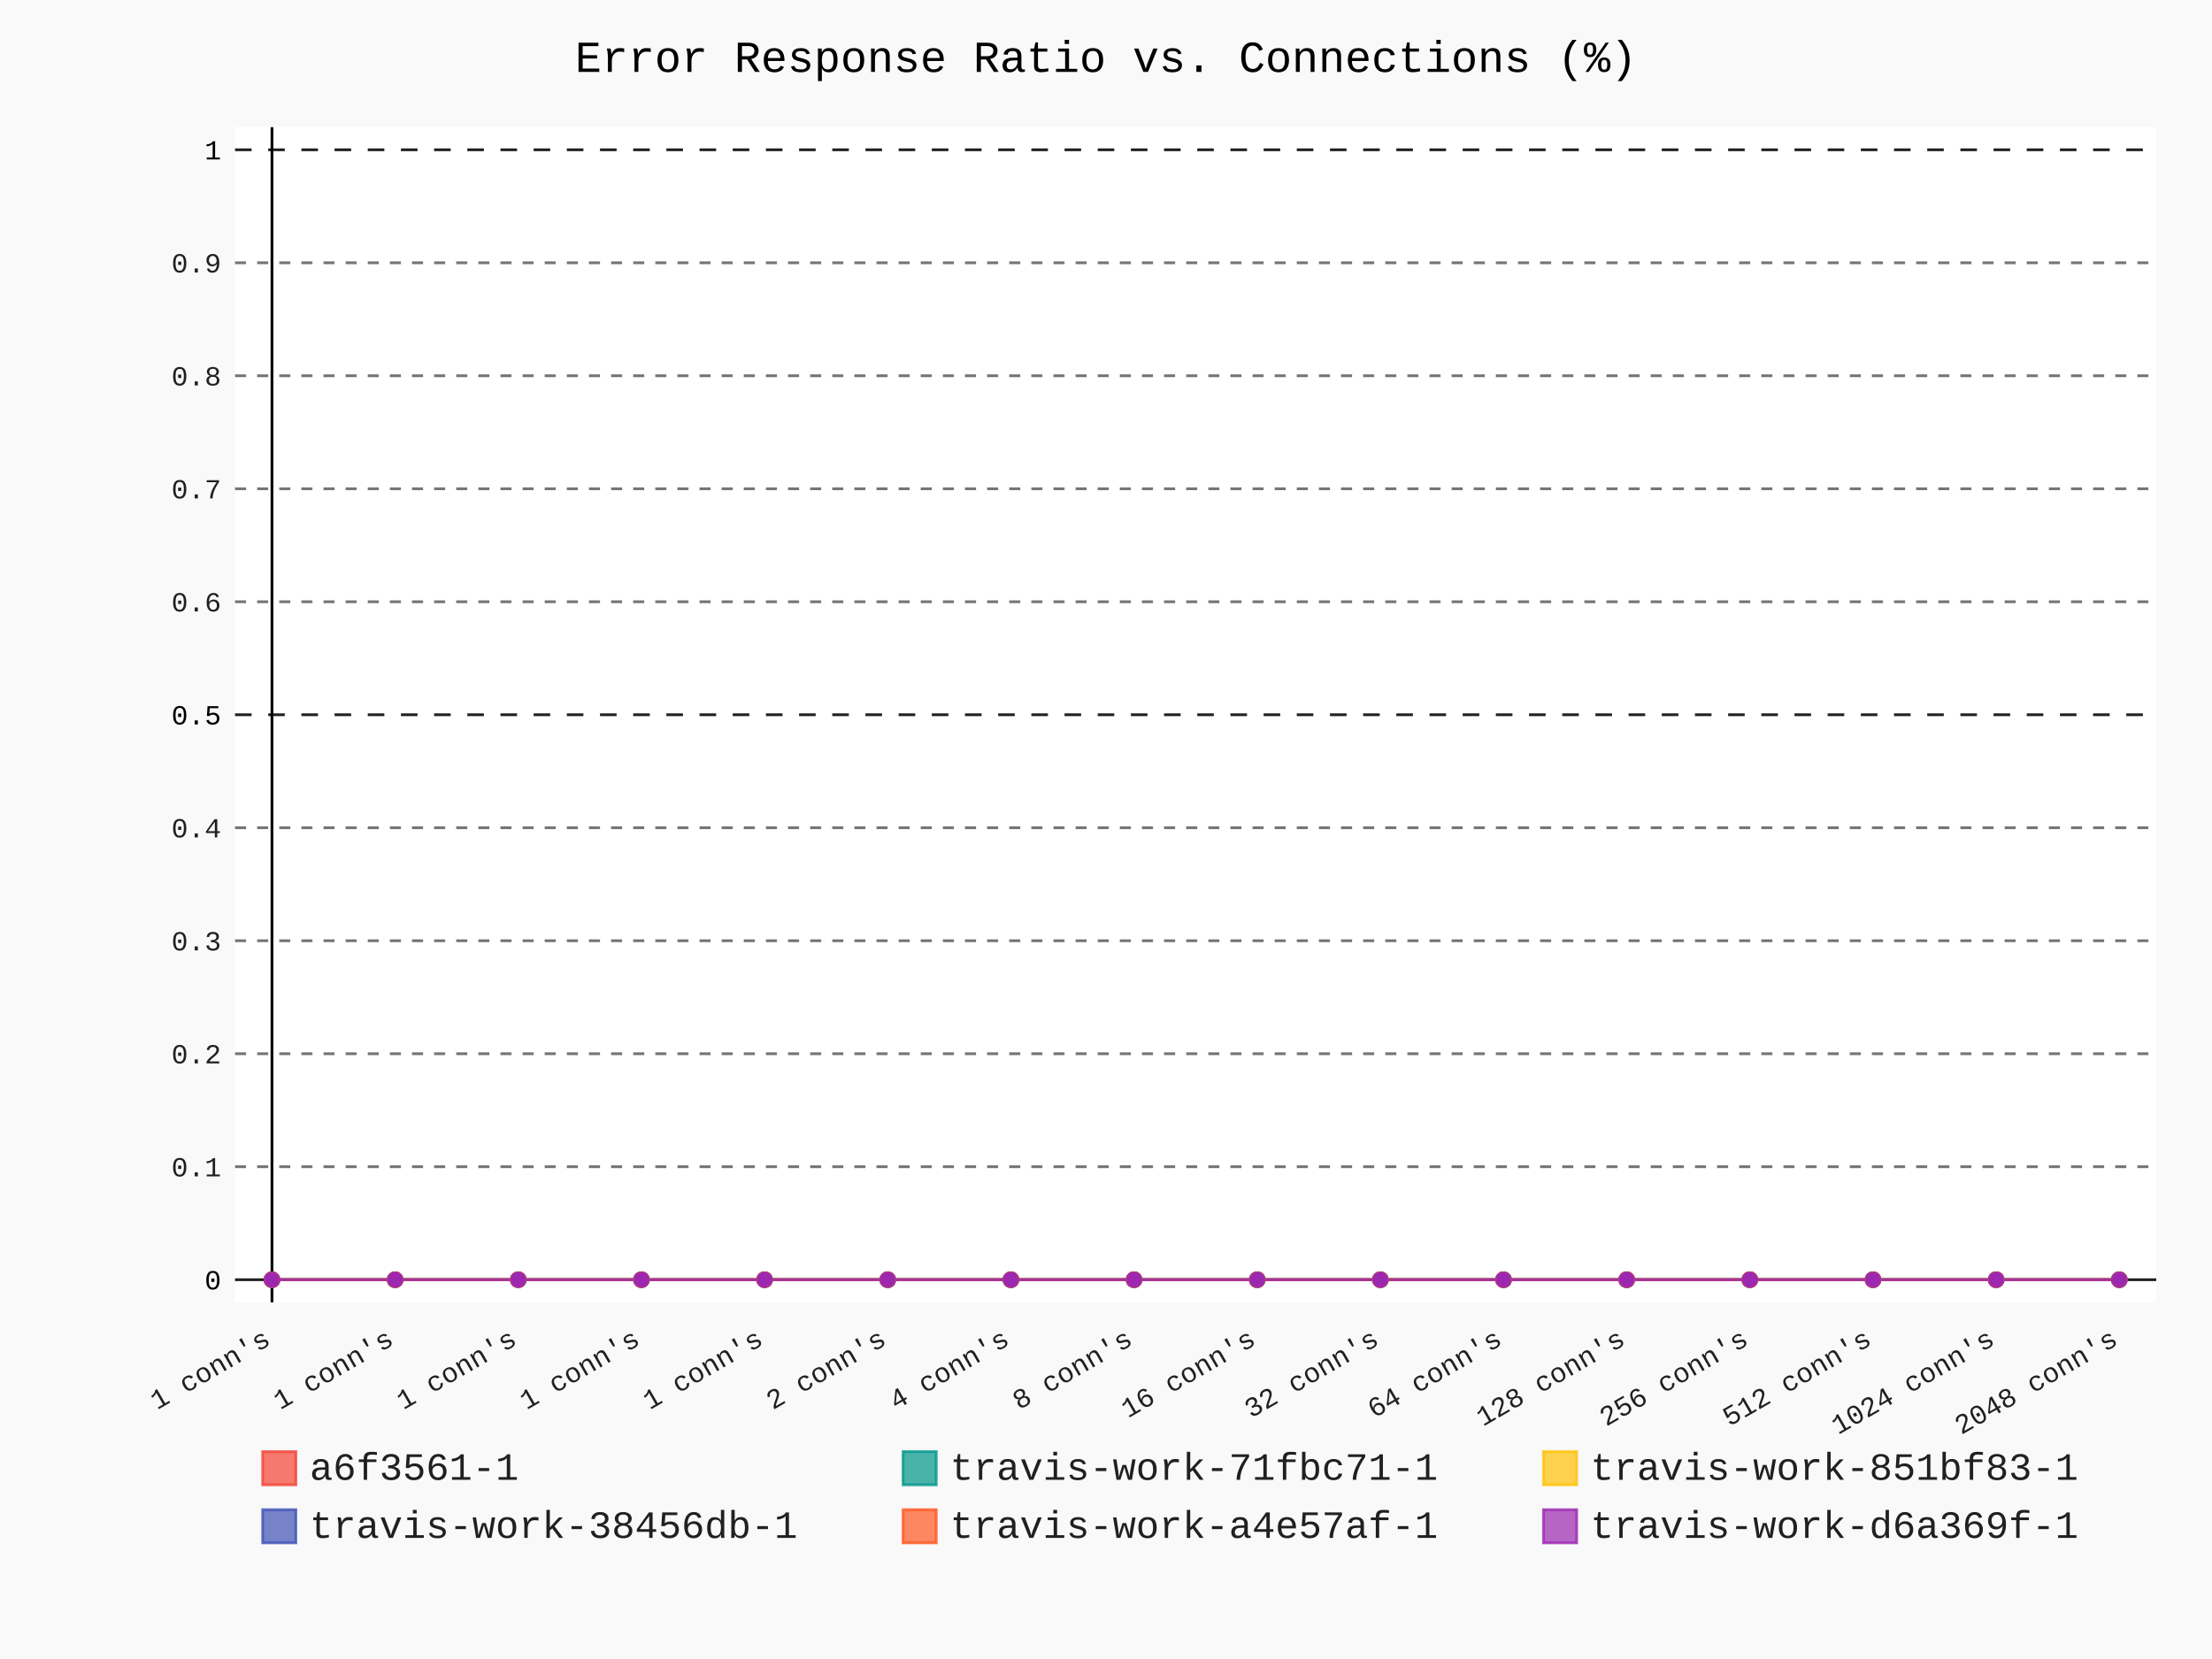
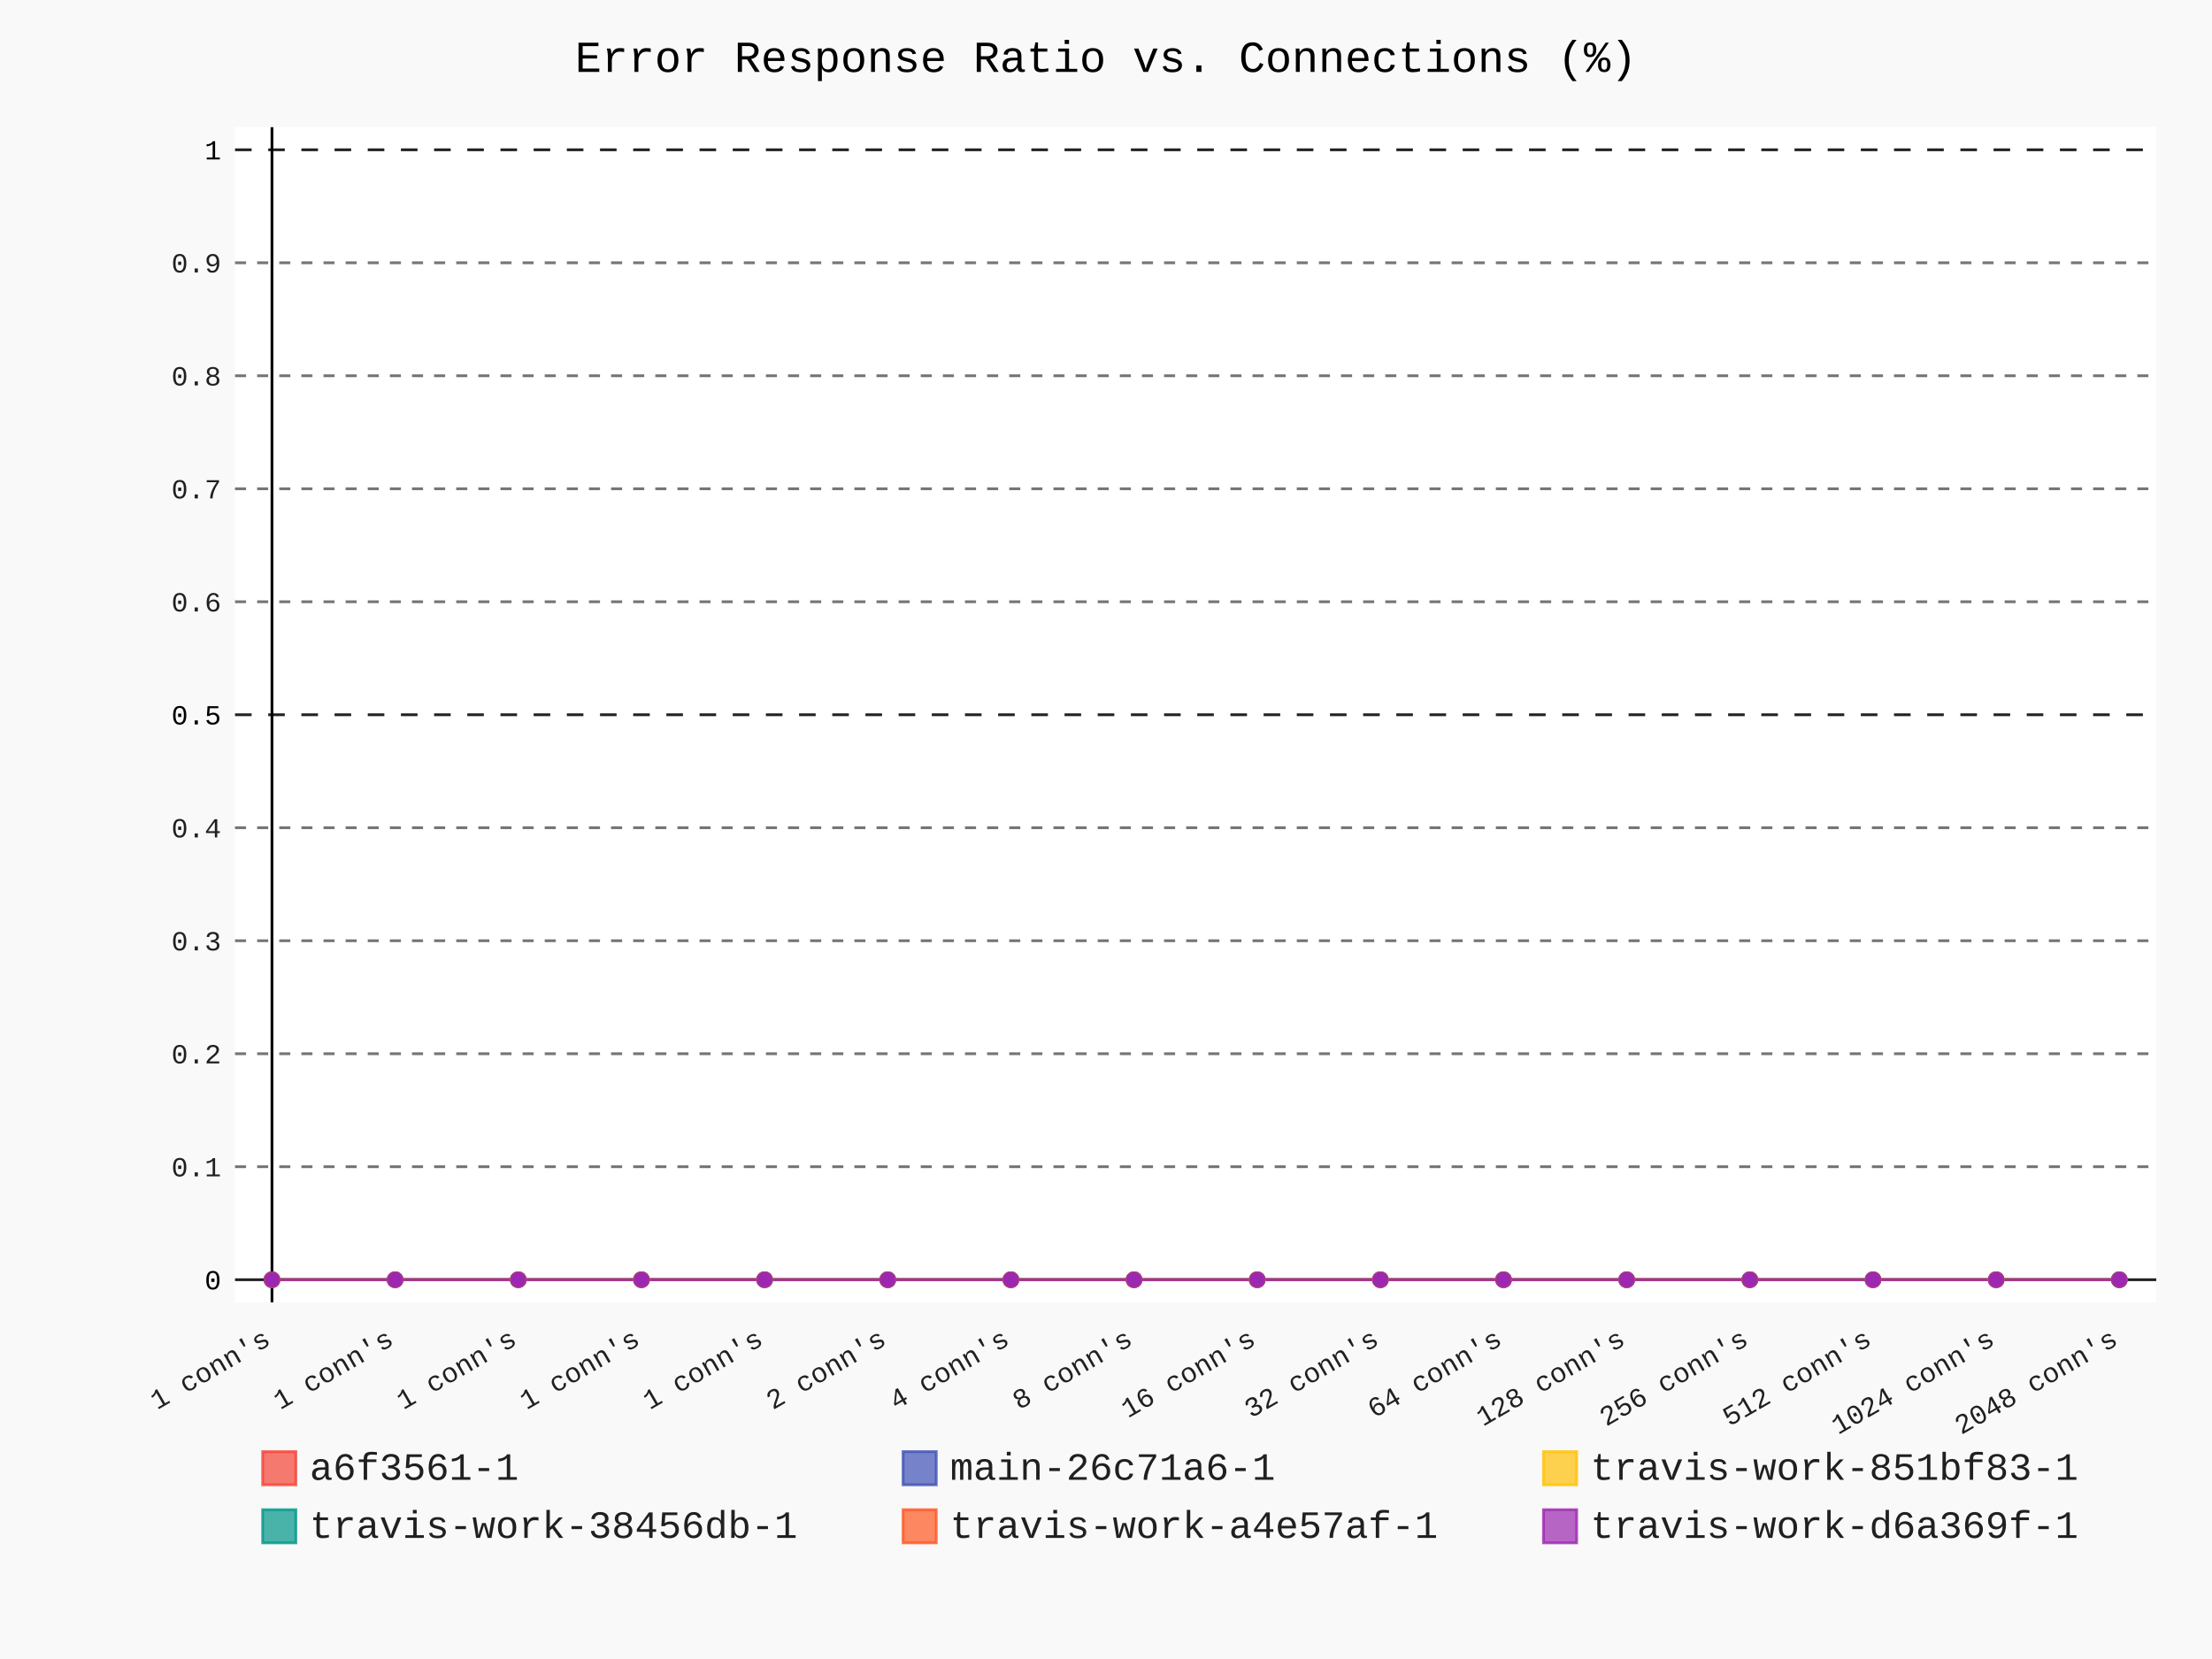
- <svg xmlns="http://www.w3.org/2000/svg" id="chart-2fe0116f-e5c0-44d9-a271-853a34446224" class="pygal-chart" viewBox="0 0 800 600">
+ <svg xmlns="http://www.w3.org/2000/svg" id="chart-c482f3ab-ac36-42e4-8e07-57f6e3ebf38c" class="pygal-chart" viewBox="0 0 800 600">
  <defs>
-     <style type="text/css">#chart-2fe0116f-e5c0-44d9-a271-853a34446224{-webkit-user-select:none;-webkit-font-smoothing:antialiased;font-family:Consolas,"Liberation Mono",Menlo,Courier,monospace}#chart-2fe0116f-e5c0-44d9-a271-853a34446224 .title{font-family:Consolas,"Liberation Mono",Menlo,Courier,monospace;font-size:16px}#chart-2fe0116f-e5c0-44d9-a271-853a34446224 .legends .legend text{font-family:Consolas,"Liberation Mono",Menlo,Courier,monospace;font-size:14px}#chart-2fe0116f-e5c0-44d9-a271-853a34446224 .axis text{font-family:Consolas,"Liberation Mono",Menlo,Courier,monospace;font-size:10px}#chart-2fe0116f-e5c0-44d9-a271-853a34446224 .axis text.major{font-family:Consolas,"Liberation Mono",Menlo,Courier,monospace;font-size:10px}#chart-2fe0116f-e5c0-44d9-a271-853a34446224 .text-overlay text.value{font-family:Consolas,"Liberation Mono",Menlo,Courier,monospace;font-size:16px}#chart-2fe0116f-e5c0-44d9-a271-853a34446224 .text-overlay text.label{font-family:Consolas,"Liberation Mono",Menlo,Courier,monospace;font-size:10px}#chart-2fe0116f-e5c0-44d9-a271-853a34446224 .tooltip{font-family:Consolas,"Liberation Mono",Menlo,Courier,monospace;font-size:14px}#chart-2fe0116f-e5c0-44d9-a271-853a34446224 text.no_data{font-family:Consolas,"Liberation Mono",Menlo,Courier,monospace;font-size:64px}
- #chart-2fe0116f-e5c0-44d9-a271-853a34446224{background-color:rgba(249,249,249,1)}#chart-2fe0116f-e5c0-44d9-a271-853a34446224 path,#chart-2fe0116f-e5c0-44d9-a271-853a34446224 line,#chart-2fe0116f-e5c0-44d9-a271-853a34446224 rect,#chart-2fe0116f-e5c0-44d9-a271-853a34446224 circle{-webkit-transition:150ms;-moz-transition:150ms;transition:150ms}#chart-2fe0116f-e5c0-44d9-a271-853a34446224 .graph &gt; .background{fill:rgba(249,249,249,1)}#chart-2fe0116f-e5c0-44d9-a271-853a34446224 .plot &gt; .background{fill:rgba(255,255,255,1)}#chart-2fe0116f-e5c0-44d9-a271-853a34446224 .graph{fill:rgba(0,0,0,.87)}#chart-2fe0116f-e5c0-44d9-a271-853a34446224 text.no_data{fill:rgba(0,0,0,1)}#chart-2fe0116f-e5c0-44d9-a271-853a34446224 .title{fill:rgba(0,0,0,1)}#chart-2fe0116f-e5c0-44d9-a271-853a34446224 .legends .legend text{fill:rgba(0,0,0,.87)}#chart-2fe0116f-e5c0-44d9-a271-853a34446224 .legends .legend:hover text{fill:rgba(0,0,0,1)}#chart-2fe0116f-e5c0-44d9-a271-853a34446224 .axis .line{stroke:rgba(0,0,0,1)}#chart-2fe0116f-e5c0-44d9-a271-853a34446224 .axis .guide.line{stroke:rgba(0,0,0,.54)}#chart-2fe0116f-e5c0-44d9-a271-853a34446224 .axis .major.line{stroke:rgba(0,0,0,.87)}#chart-2fe0116f-e5c0-44d9-a271-853a34446224 .axis text.major{fill:rgba(0,0,0,1)}#chart-2fe0116f-e5c0-44d9-a271-853a34446224 .axis.y .guides:hover .guide.line,#chart-2fe0116f-e5c0-44d9-a271-853a34446224 .line-graph .axis.x .guides:hover .guide.line,#chart-2fe0116f-e5c0-44d9-a271-853a34446224 .stackedline-graph .axis.x .guides:hover .guide.line,#chart-2fe0116f-e5c0-44d9-a271-853a34446224 .xy-graph .axis.x .guides:hover .guide.line{stroke:rgba(0,0,0,1)}#chart-2fe0116f-e5c0-44d9-a271-853a34446224 .axis .guides:hover text{fill:rgba(0,0,0,1)}#chart-2fe0116f-e5c0-44d9-a271-853a34446224 .reactive{fill-opacity:.7;stroke-opacity:.8}#chart-2fe0116f-e5c0-44d9-a271-853a34446224 .ci{stroke:rgba(0,0,0,.87)}#chart-2fe0116f-e5c0-44d9-a271-853a34446224 .reactive.active,#chart-2fe0116f-e5c0-44d9-a271-853a34446224 .active .reactive{fill-opacity:.8;stroke-opacity:.9;stroke-width:4}#chart-2fe0116f-e5c0-44d9-a271-853a34446224 .ci .reactive.active{stroke-width:1.5}#chart-2fe0116f-e5c0-44d9-a271-853a34446224 .series text{fill:rgba(0,0,0,1)}#chart-2fe0116f-e5c0-44d9-a271-853a34446224 .tooltip rect{fill:rgba(255,255,255,1);stroke:rgba(0,0,0,1);-webkit-transition:opacity 150ms;-moz-transition:opacity 150ms;transition:opacity 150ms}#chart-2fe0116f-e5c0-44d9-a271-853a34446224 .tooltip .label{fill:rgba(0,0,0,.87)}#chart-2fe0116f-e5c0-44d9-a271-853a34446224 .tooltip .label{fill:rgba(0,0,0,.87)}#chart-2fe0116f-e5c0-44d9-a271-853a34446224 .tooltip .legend{font-size:.8em;fill:rgba(0,0,0,.54)}#chart-2fe0116f-e5c0-44d9-a271-853a34446224 .tooltip .x_label{font-size:.6em;fill:rgba(0,0,0,1)}#chart-2fe0116f-e5c0-44d9-a271-853a34446224 .tooltip .xlink{font-size:.5em;text-decoration:underline}#chart-2fe0116f-e5c0-44d9-a271-853a34446224 .tooltip .value{font-size:1.5em}#chart-2fe0116f-e5c0-44d9-a271-853a34446224 .bound{font-size:.5em}#chart-2fe0116f-e5c0-44d9-a271-853a34446224 .max-value{font-size:.75em;fill:rgba(0,0,0,.54)}#chart-2fe0116f-e5c0-44d9-a271-853a34446224 .map-element{fill:rgba(255,255,255,1);stroke:rgba(0,0,0,.54) !important}#chart-2fe0116f-e5c0-44d9-a271-853a34446224 .map-element .reactive{fill-opacity:inherit;stroke-opacity:inherit}#chart-2fe0116f-e5c0-44d9-a271-853a34446224 .color-0,#chart-2fe0116f-e5c0-44d9-a271-853a34446224 .color-0 a:visited{stroke:#F44336;fill:#F44336}#chart-2fe0116f-e5c0-44d9-a271-853a34446224 .color-1,#chart-2fe0116f-e5c0-44d9-a271-853a34446224 .color-1 a:visited{stroke:#009688;fill:#009688}#chart-2fe0116f-e5c0-44d9-a271-853a34446224 .color-2,#chart-2fe0116f-e5c0-44d9-a271-853a34446224 .color-2 a:visited{stroke:#FFC107;fill:#FFC107}#chart-2fe0116f-e5c0-44d9-a271-853a34446224 .color-3,#chart-2fe0116f-e5c0-44d9-a271-853a34446224 .color-3 a:visited{stroke:#3F51B5;fill:#3F51B5}#chart-2fe0116f-e5c0-44d9-a271-853a34446224 .color-4,#chart-2fe0116f-e5c0-44d9-a271-853a34446224 .color-4 a:visited{stroke:#FF5722;fill:#FF5722}#chart-2fe0116f-e5c0-44d9-a271-853a34446224 .color-5,#chart-2fe0116f-e5c0-44d9-a271-853a34446224 .color-5 a:visited{stroke:#9C27B0;fill:#9C27B0}#chart-2fe0116f-e5c0-44d9-a271-853a34446224 .text-overlay .color-0 text{fill:black}#chart-2fe0116f-e5c0-44d9-a271-853a34446224 .text-overlay .color-1 text{fill:black}#chart-2fe0116f-e5c0-44d9-a271-853a34446224 .text-overlay .color-2 text{fill:black}#chart-2fe0116f-e5c0-44d9-a271-853a34446224 .text-overlay .color-3 text{fill:black}#chart-2fe0116f-e5c0-44d9-a271-853a34446224 .text-overlay .color-4 text{fill:black}#chart-2fe0116f-e5c0-44d9-a271-853a34446224 .text-overlay .color-5 text{fill:black}
- #chart-2fe0116f-e5c0-44d9-a271-853a34446224 text.no_data{text-anchor:middle}#chart-2fe0116f-e5c0-44d9-a271-853a34446224 .guide.line{fill:none}#chart-2fe0116f-e5c0-44d9-a271-853a34446224 .centered{text-anchor:middle}#chart-2fe0116f-e5c0-44d9-a271-853a34446224 .title{text-anchor:middle}#chart-2fe0116f-e5c0-44d9-a271-853a34446224 .legends .legend text{fill-opacity:1}#chart-2fe0116f-e5c0-44d9-a271-853a34446224 .axis.x text{text-anchor:middle}#chart-2fe0116f-e5c0-44d9-a271-853a34446224 .axis.x:not(.web) text[transform]{text-anchor:start}#chart-2fe0116f-e5c0-44d9-a271-853a34446224 .axis.x:not(.web) text[transform].backwards{text-anchor:end}#chart-2fe0116f-e5c0-44d9-a271-853a34446224 .axis.y text{text-anchor:end}#chart-2fe0116f-e5c0-44d9-a271-853a34446224 .axis.y text[transform].backwards{text-anchor:start}#chart-2fe0116f-e5c0-44d9-a271-853a34446224 .axis.y2 text{text-anchor:start}#chart-2fe0116f-e5c0-44d9-a271-853a34446224 .axis.y2 text[transform].backwards{text-anchor:end}#chart-2fe0116f-e5c0-44d9-a271-853a34446224 .axis .guide.line{stroke-dasharray:4,4}#chart-2fe0116f-e5c0-44d9-a271-853a34446224 .axis .major.guide.line{stroke-dasharray:6,6}#chart-2fe0116f-e5c0-44d9-a271-853a34446224 .horizontal .axis.y .guide.line,#chart-2fe0116f-e5c0-44d9-a271-853a34446224 .horizontal .axis.y2 .guide.line,#chart-2fe0116f-e5c0-44d9-a271-853a34446224 .vertical .axis.x .guide.line{opacity:0}#chart-2fe0116f-e5c0-44d9-a271-853a34446224 .horizontal .axis.always_show .guide.line,#chart-2fe0116f-e5c0-44d9-a271-853a34446224 .vertical .axis.always_show .guide.line{opacity:1 !important}#chart-2fe0116f-e5c0-44d9-a271-853a34446224 .axis.y .guides:hover .guide.line,#chart-2fe0116f-e5c0-44d9-a271-853a34446224 .axis.y2 .guides:hover .guide.line,#chart-2fe0116f-e5c0-44d9-a271-853a34446224 .axis.x .guides:hover .guide.line{opacity:1}#chart-2fe0116f-e5c0-44d9-a271-853a34446224 .axis .guides:hover text{opacity:1}#chart-2fe0116f-e5c0-44d9-a271-853a34446224 .nofill{fill:none}#chart-2fe0116f-e5c0-44d9-a271-853a34446224 .subtle-fill{fill-opacity:.2}#chart-2fe0116f-e5c0-44d9-a271-853a34446224 .dot{stroke-width:1px;fill-opacity:1}#chart-2fe0116f-e5c0-44d9-a271-853a34446224 .dot.active{stroke-width:5px}#chart-2fe0116f-e5c0-44d9-a271-853a34446224 .dot.negative{fill:transparent}#chart-2fe0116f-e5c0-44d9-a271-853a34446224 text,#chart-2fe0116f-e5c0-44d9-a271-853a34446224 tspan{stroke:none !important}#chart-2fe0116f-e5c0-44d9-a271-853a34446224 .series text.active{opacity:1}#chart-2fe0116f-e5c0-44d9-a271-853a34446224 .tooltip rect{fill-opacity:.95;stroke-width:.5}#chart-2fe0116f-e5c0-44d9-a271-853a34446224 .tooltip text{fill-opacity:1}#chart-2fe0116f-e5c0-44d9-a271-853a34446224 .showable{visibility:hidden}#chart-2fe0116f-e5c0-44d9-a271-853a34446224 .showable.shown{visibility:visible}#chart-2fe0116f-e5c0-44d9-a271-853a34446224 .gauge-background{fill:rgba(229,229,229,1);stroke:none}#chart-2fe0116f-e5c0-44d9-a271-853a34446224 .bg-lines{stroke:rgba(249,249,249,1);stroke-width:2px}</style>
+     <style type="text/css">#chart-c482f3ab-ac36-42e4-8e07-57f6e3ebf38c{-webkit-user-select:none;-webkit-font-smoothing:antialiased;font-family:Consolas,"Liberation Mono",Menlo,Courier,monospace}#chart-c482f3ab-ac36-42e4-8e07-57f6e3ebf38c .title{font-family:Consolas,"Liberation Mono",Menlo,Courier,monospace;font-size:16px}#chart-c482f3ab-ac36-42e4-8e07-57f6e3ebf38c .legends .legend text{font-family:Consolas,"Liberation Mono",Menlo,Courier,monospace;font-size:14px}#chart-c482f3ab-ac36-42e4-8e07-57f6e3ebf38c .axis text{font-family:Consolas,"Liberation Mono",Menlo,Courier,monospace;font-size:10px}#chart-c482f3ab-ac36-42e4-8e07-57f6e3ebf38c .axis text.major{font-family:Consolas,"Liberation Mono",Menlo,Courier,monospace;font-size:10px}#chart-c482f3ab-ac36-42e4-8e07-57f6e3ebf38c .text-overlay text.value{font-family:Consolas,"Liberation Mono",Menlo,Courier,monospace;font-size:16px}#chart-c482f3ab-ac36-42e4-8e07-57f6e3ebf38c .text-overlay text.label{font-family:Consolas,"Liberation Mono",Menlo,Courier,monospace;font-size:10px}#chart-c482f3ab-ac36-42e4-8e07-57f6e3ebf38c .tooltip{font-family:Consolas,"Liberation Mono",Menlo,Courier,monospace;font-size:14px}#chart-c482f3ab-ac36-42e4-8e07-57f6e3ebf38c text.no_data{font-family:Consolas,"Liberation Mono",Menlo,Courier,monospace;font-size:64px}
+ #chart-c482f3ab-ac36-42e4-8e07-57f6e3ebf38c{background-color:rgba(249,249,249,1)}#chart-c482f3ab-ac36-42e4-8e07-57f6e3ebf38c path,#chart-c482f3ab-ac36-42e4-8e07-57f6e3ebf38c line,#chart-c482f3ab-ac36-42e4-8e07-57f6e3ebf38c rect,#chart-c482f3ab-ac36-42e4-8e07-57f6e3ebf38c circle{-webkit-transition:150ms;-moz-transition:150ms;transition:150ms}#chart-c482f3ab-ac36-42e4-8e07-57f6e3ebf38c .graph &gt; .background{fill:rgba(249,249,249,1)}#chart-c482f3ab-ac36-42e4-8e07-57f6e3ebf38c .plot &gt; .background{fill:rgba(255,255,255,1)}#chart-c482f3ab-ac36-42e4-8e07-57f6e3ebf38c .graph{fill:rgba(0,0,0,.87)}#chart-c482f3ab-ac36-42e4-8e07-57f6e3ebf38c text.no_data{fill:rgba(0,0,0,1)}#chart-c482f3ab-ac36-42e4-8e07-57f6e3ebf38c .title{fill:rgba(0,0,0,1)}#chart-c482f3ab-ac36-42e4-8e07-57f6e3ebf38c .legends .legend text{fill:rgba(0,0,0,.87)}#chart-c482f3ab-ac36-42e4-8e07-57f6e3ebf38c .legends .legend:hover text{fill:rgba(0,0,0,1)}#chart-c482f3ab-ac36-42e4-8e07-57f6e3ebf38c .axis .line{stroke:rgba(0,0,0,1)}#chart-c482f3ab-ac36-42e4-8e07-57f6e3ebf38c .axis .guide.line{stroke:rgba(0,0,0,.54)}#chart-c482f3ab-ac36-42e4-8e07-57f6e3ebf38c .axis .major.line{stroke:rgba(0,0,0,.87)}#chart-c482f3ab-ac36-42e4-8e07-57f6e3ebf38c .axis text.major{fill:rgba(0,0,0,1)}#chart-c482f3ab-ac36-42e4-8e07-57f6e3ebf38c .axis.y .guides:hover .guide.line,#chart-c482f3ab-ac36-42e4-8e07-57f6e3ebf38c .line-graph .axis.x .guides:hover .guide.line,#chart-c482f3ab-ac36-42e4-8e07-57f6e3ebf38c .stackedline-graph .axis.x .guides:hover .guide.line,#chart-c482f3ab-ac36-42e4-8e07-57f6e3ebf38c .xy-graph .axis.x .guides:hover .guide.line{stroke:rgba(0,0,0,1)}#chart-c482f3ab-ac36-42e4-8e07-57f6e3ebf38c .axis .guides:hover text{fill:rgba(0,0,0,1)}#chart-c482f3ab-ac36-42e4-8e07-57f6e3ebf38c .reactive{fill-opacity:.7;stroke-opacity:.8}#chart-c482f3ab-ac36-42e4-8e07-57f6e3ebf38c .ci{stroke:rgba(0,0,0,.87)}#chart-c482f3ab-ac36-42e4-8e07-57f6e3ebf38c .reactive.active,#chart-c482f3ab-ac36-42e4-8e07-57f6e3ebf38c .active .reactive{fill-opacity:.8;stroke-opacity:.9;stroke-width:4}#chart-c482f3ab-ac36-42e4-8e07-57f6e3ebf38c .ci .reactive.active{stroke-width:1.5}#chart-c482f3ab-ac36-42e4-8e07-57f6e3ebf38c .series text{fill:rgba(0,0,0,1)}#chart-c482f3ab-ac36-42e4-8e07-57f6e3ebf38c .tooltip rect{fill:rgba(255,255,255,1);stroke:rgba(0,0,0,1);-webkit-transition:opacity 150ms;-moz-transition:opacity 150ms;transition:opacity 150ms}#chart-c482f3ab-ac36-42e4-8e07-57f6e3ebf38c .tooltip .label{fill:rgba(0,0,0,.87)}#chart-c482f3ab-ac36-42e4-8e07-57f6e3ebf38c .tooltip .label{fill:rgba(0,0,0,.87)}#chart-c482f3ab-ac36-42e4-8e07-57f6e3ebf38c .tooltip .legend{font-size:.8em;fill:rgba(0,0,0,.54)}#chart-c482f3ab-ac36-42e4-8e07-57f6e3ebf38c .tooltip .x_label{font-size:.6em;fill:rgba(0,0,0,1)}#chart-c482f3ab-ac36-42e4-8e07-57f6e3ebf38c .tooltip .xlink{font-size:.5em;text-decoration:underline}#chart-c482f3ab-ac36-42e4-8e07-57f6e3ebf38c .tooltip .value{font-size:1.5em}#chart-c482f3ab-ac36-42e4-8e07-57f6e3ebf38c .bound{font-size:.5em}#chart-c482f3ab-ac36-42e4-8e07-57f6e3ebf38c .max-value{font-size:.75em;fill:rgba(0,0,0,.54)}#chart-c482f3ab-ac36-42e4-8e07-57f6e3ebf38c .map-element{fill:rgba(255,255,255,1);stroke:rgba(0,0,0,.54) !important}#chart-c482f3ab-ac36-42e4-8e07-57f6e3ebf38c .map-element .reactive{fill-opacity:inherit;stroke-opacity:inherit}#chart-c482f3ab-ac36-42e4-8e07-57f6e3ebf38c .color-0,#chart-c482f3ab-ac36-42e4-8e07-57f6e3ebf38c .color-0 a:visited{stroke:#F44336;fill:#F44336}#chart-c482f3ab-ac36-42e4-8e07-57f6e3ebf38c .color-1,#chart-c482f3ab-ac36-42e4-8e07-57f6e3ebf38c .color-1 a:visited{stroke:#3F51B5;fill:#3F51B5}#chart-c482f3ab-ac36-42e4-8e07-57f6e3ebf38c .color-2,#chart-c482f3ab-ac36-42e4-8e07-57f6e3ebf38c .color-2 a:visited{stroke:#FFC107;fill:#FFC107}#chart-c482f3ab-ac36-42e4-8e07-57f6e3ebf38c .color-3,#chart-c482f3ab-ac36-42e4-8e07-57f6e3ebf38c .color-3 a:visited{stroke:#009688;fill:#009688}#chart-c482f3ab-ac36-42e4-8e07-57f6e3ebf38c .color-4,#chart-c482f3ab-ac36-42e4-8e07-57f6e3ebf38c .color-4 a:visited{stroke:#FF5722;fill:#FF5722}#chart-c482f3ab-ac36-42e4-8e07-57f6e3ebf38c .color-5,#chart-c482f3ab-ac36-42e4-8e07-57f6e3ebf38c .color-5 a:visited{stroke:#9C27B0;fill:#9C27B0}#chart-c482f3ab-ac36-42e4-8e07-57f6e3ebf38c .text-overlay .color-0 text{fill:black}#chart-c482f3ab-ac36-42e4-8e07-57f6e3ebf38c .text-overlay .color-1 text{fill:black}#chart-c482f3ab-ac36-42e4-8e07-57f6e3ebf38c .text-overlay .color-2 text{fill:black}#chart-c482f3ab-ac36-42e4-8e07-57f6e3ebf38c .text-overlay .color-3 text{fill:black}#chart-c482f3ab-ac36-42e4-8e07-57f6e3ebf38c .text-overlay .color-4 text{fill:black}#chart-c482f3ab-ac36-42e4-8e07-57f6e3ebf38c .text-overlay .color-5 text{fill:black}
+ #chart-c482f3ab-ac36-42e4-8e07-57f6e3ebf38c text.no_data{text-anchor:middle}#chart-c482f3ab-ac36-42e4-8e07-57f6e3ebf38c .guide.line{fill:none}#chart-c482f3ab-ac36-42e4-8e07-57f6e3ebf38c .centered{text-anchor:middle}#chart-c482f3ab-ac36-42e4-8e07-57f6e3ebf38c .title{text-anchor:middle}#chart-c482f3ab-ac36-42e4-8e07-57f6e3ebf38c .legends .legend text{fill-opacity:1}#chart-c482f3ab-ac36-42e4-8e07-57f6e3ebf38c .axis.x text{text-anchor:middle}#chart-c482f3ab-ac36-42e4-8e07-57f6e3ebf38c .axis.x:not(.web) text[transform]{text-anchor:start}#chart-c482f3ab-ac36-42e4-8e07-57f6e3ebf38c .axis.x:not(.web) text[transform].backwards{text-anchor:end}#chart-c482f3ab-ac36-42e4-8e07-57f6e3ebf38c .axis.y text{text-anchor:end}#chart-c482f3ab-ac36-42e4-8e07-57f6e3ebf38c .axis.y text[transform].backwards{text-anchor:start}#chart-c482f3ab-ac36-42e4-8e07-57f6e3ebf38c .axis.y2 text{text-anchor:start}#chart-c482f3ab-ac36-42e4-8e07-57f6e3ebf38c .axis.y2 text[transform].backwards{text-anchor:end}#chart-c482f3ab-ac36-42e4-8e07-57f6e3ebf38c .axis .guide.line{stroke-dasharray:4,4}#chart-c482f3ab-ac36-42e4-8e07-57f6e3ebf38c .axis .major.guide.line{stroke-dasharray:6,6}#chart-c482f3ab-ac36-42e4-8e07-57f6e3ebf38c .horizontal .axis.y .guide.line,#chart-c482f3ab-ac36-42e4-8e07-57f6e3ebf38c .horizontal .axis.y2 .guide.line,#chart-c482f3ab-ac36-42e4-8e07-57f6e3ebf38c .vertical .axis.x .guide.line{opacity:0}#chart-c482f3ab-ac36-42e4-8e07-57f6e3ebf38c .horizontal .axis.always_show .guide.line,#chart-c482f3ab-ac36-42e4-8e07-57f6e3ebf38c .vertical .axis.always_show .guide.line{opacity:1 !important}#chart-c482f3ab-ac36-42e4-8e07-57f6e3ebf38c .axis.y .guides:hover .guide.line,#chart-c482f3ab-ac36-42e4-8e07-57f6e3ebf38c .axis.y2 .guides:hover .guide.line,#chart-c482f3ab-ac36-42e4-8e07-57f6e3ebf38c .axis.x .guides:hover .guide.line{opacity:1}#chart-c482f3ab-ac36-42e4-8e07-57f6e3ebf38c .axis .guides:hover text{opacity:1}#chart-c482f3ab-ac36-42e4-8e07-57f6e3ebf38c .nofill{fill:none}#chart-c482f3ab-ac36-42e4-8e07-57f6e3ebf38c .subtle-fill{fill-opacity:.2}#chart-c482f3ab-ac36-42e4-8e07-57f6e3ebf38c .dot{stroke-width:1px;fill-opacity:1}#chart-c482f3ab-ac36-42e4-8e07-57f6e3ebf38c .dot.active{stroke-width:5px}#chart-c482f3ab-ac36-42e4-8e07-57f6e3ebf38c .dot.negative{fill:transparent}#chart-c482f3ab-ac36-42e4-8e07-57f6e3ebf38c text,#chart-c482f3ab-ac36-42e4-8e07-57f6e3ebf38c tspan{stroke:none !important}#chart-c482f3ab-ac36-42e4-8e07-57f6e3ebf38c .series text.active{opacity:1}#chart-c482f3ab-ac36-42e4-8e07-57f6e3ebf38c .tooltip rect{fill-opacity:.95;stroke-width:.5}#chart-c482f3ab-ac36-42e4-8e07-57f6e3ebf38c .tooltip text{fill-opacity:1}#chart-c482f3ab-ac36-42e4-8e07-57f6e3ebf38c .showable{visibility:hidden}#chart-c482f3ab-ac36-42e4-8e07-57f6e3ebf38c .showable.shown{visibility:visible}#chart-c482f3ab-ac36-42e4-8e07-57f6e3ebf38c .gauge-background{fill:rgba(229,229,229,1);stroke:none}#chart-c482f3ab-ac36-42e4-8e07-57f6e3ebf38c .bg-lines{stroke:rgba(249,249,249,1);stroke-width:2px}</style>
  </defs>
  <g class="graph line-graph vertical">
    <rect x="0" y="0" width="800" height="600" class="background" />
    <g transform="translate(85, 46)" class="plot">
      <rect x="0" y="0" width="694.842" height="425.0" class="background" />
      <g class="axis y always_show">
        <g class="guides">
          <path d="M0 416.827 h694.842" class="axis major line" />
          <text x="-5" y="420.327" class="major">0</text>
        </g>
        <g class="guides">
          <path d="M0 375.962 h694.842" class="guide line" />
          <text x="-5" y="379.462" class="">0.1</text>
        </g>
        <g class="guides">
          <path d="M0 335.096 h694.842" class="guide line" />
          <text x="-5" y="338.596" class="">0.2</text>
        </g>
        <g class="guides">
          <path d="M0 294.231 h694.842" class="guide line" />
          <text x="-5" y="297.731" class="">0.3</text>
        </g>
        <g class="guides">
          <path d="M0 253.365 h694.842" class="guide line" />
          <text x="-5" y="256.865" class="">0.4</text>
        </g>
        <g class="guides">
          <path d="M0 212.5 h694.842" class="major guide line" />
          <text x="-5" y="216.0" class="major">0.5</text>
        </g>
        <g class="guides">
          <path d="M0 171.635 h694.842" class="guide line" />
          <text x="-5" y="175.135" class="">0.6</text>
        </g>
        <g class="guides">
          <path d="M0 130.769 h694.842" class="guide line" />
          <text x="-5" y="134.269" class="">0.7</text>
        </g>
        <g class="guides">
          <path d="M0 89.904 h694.842" class="guide line" />
          <text x="-5" y="93.404" class="">0.8</text>
        </g>
        <g class="guides">
          <path d="M0 49.038 h694.842" class="guide line" />
          <text x="-5" y="52.538" class="">0.9</text>
        </g>
        <g class="guides">
          <path d="M0 8.173 h694.842" class="major guide line" />
          <text x="-5" y="11.673" class="major">1</text>
        </g>
      </g>
      <g class="axis x">
        <g class="guides">
          <path d="M13.362 0 v425" class="line" />
          <text x="13.362" y="440.0" class="backwards" transform="rotate(330 13.36235 440)">1 conn's</text>
        </g>
        <g class="guides">
          <path d="M57.904 0 v425" class="guide line" />
          <text x="57.904" y="440.0" class="backwards" transform="rotate(330 57.90353 440)">1 conn's</text>
        </g>
        <g class="guides">
          <path d="M102.445 0 v425" class="guide line" />
          <text x="102.445" y="440.0" class="backwards" transform="rotate(330 102.4447 440)">1 conn's</text>
        </g>
        <g class="guides">
          <path d="M146.986 0 v425" class="guide line" />
          <text x="146.986" y="440.0" class="backwards" transform="rotate(330 146.9859 440)">1 conn's</text>
        </g>
        <g class="guides">
          <path d="M191.527 0 v425" class="guide line" />
          <text x="191.527" y="440.0" class="backwards" transform="rotate(330 191.5271 440)">1 conn's</text>
        </g>
        <g class="guides">
          <path d="M236.068 0 v425" class="guide line" />
          <text x="236.068" y="440.0" class="backwards" transform="rotate(330 236.0682 440)">2 conn's</text>
        </g>
        <g class="guides">
          <path d="M280.609 0 v425" class="guide line" />
          <text x="280.609" y="440.0" class="backwards" transform="rotate(330 280.6094 440)">4 conn's</text>
        </g>
        <g class="guides">
          <path d="M325.151 0 v425" class="guide line" />
          <text x="325.151" y="440.0" class="backwards" transform="rotate(330 325.1506 440)">8 conn's</text>
        </g>
        <g class="guides">
          <path d="M369.692 0 v425" class="guide line" />
          <text x="369.692" y="440.0" class="backwards" transform="rotate(330 369.6917 440)">16 conn's</text>
        </g>
        <g class="guides">
          <path d="M414.233 0 v425" class="guide line" />
          <text x="414.233" y="440.0" class="backwards" transform="rotate(330 414.2329 440)">32 conn's</text>
        </g>
        <g class="guides">
          <path d="M458.774 0 v425" class="guide line" />
          <text x="458.774" y="440.0" class="backwards" transform="rotate(330 458.7741 440)">64 conn's</text>
        </g>
        <g class="guides">
          <path d="M503.315 0 v425" class="guide line" />
          <text x="503.315" y="440.0" class="backwards" transform="rotate(330 503.3153 440)">128 conn's</text>
        </g>
        <g class="guides">
          <path d="M547.856 0 v425" class="guide line" />
          <text x="547.856" y="440.0" class="backwards" transform="rotate(330 547.8564 440)">256 conn's</text>
        </g>
        <g class="guides">
          <path d="M592.398 0 v425" class="guide line" />
          <text x="592.398" y="440.0" class="backwards" transform="rotate(330 592.3976 440)">512 conn's</text>
        </g>
        <g class="guides">
          <path d="M636.939 0 v425" class="guide line" />
          <text x="636.939" y="440.0" class="backwards" transform="rotate(330 636.9388 440)">1024 conn's</text>
        </g>
        <g class="guides">
          <path d="M681.48 0 v425" class="guide line" />
          <text x="681.48" y="440.0" class="backwards" transform="rotate(330 681.48 440)">2048 conn's</text>
        </g>
      </g>
      <g class="series serie-0 color-0">
        <path d="M13.362 416.827 L57.904 416.827 102.445 416.827 146.986 416.827 191.527 416.827 236.068 416.827 280.609 416.827 325.151 416.827 369.692 416.827 414.233 416.827 458.774 416.827 503.315 416.827 547.856 416.827 592.398 416.827 636.939 416.827 681.48 416.827" class="line reactive nofill" />
      </g>
      <g class="series serie-1 color-1">
        <path d="M13.362 416.827 L57.904 416.827 102.445 416.827 146.986 416.827 191.527 416.827 236.068 416.827 280.609 416.827 325.151 416.827 369.692 416.827 414.233 416.827 458.774 416.827 503.315 416.827 547.856 416.827 592.398 416.827 636.939 416.827 681.48 416.827" class="line reactive nofill" />
      </g>
      <g class="series serie-2 color-2">
        <path d="M13.362 416.827 L57.904 416.827 102.445 416.827 146.986 416.827 191.527 416.827 236.068 416.827 280.609 416.827 325.151 416.827 369.692 416.827 414.233 416.827 458.774 416.827 503.315 416.827 547.856 416.827 592.398 416.827 636.939 416.827 681.48 416.827" class="line reactive nofill" />
      </g>
      <g class="series serie-3 color-3">
        <path d="M13.362 416.827 L57.904 416.827 102.445 416.827 146.986 416.827 191.527 416.827 236.068 416.827 280.609 416.827 325.151 416.827 369.692 416.827 414.233 416.827 458.774 416.827 503.315 416.827 547.856 416.827 592.398 416.827 636.939 416.827 681.48 416.827" class="line reactive nofill" />
      </g>
      <g class="series serie-4 color-4">
        <path d="M13.362 416.827 L57.904 416.827 102.445 416.827 146.986 416.827 191.527 416.827 236.068 416.827 280.609 416.827 325.151 416.827 369.692 416.827 414.233 416.827 458.774 416.827 503.315 416.827 547.856 416.827 592.398 416.827 636.939 416.827 681.48 416.827" class="line reactive nofill" />
      </g>
      <g class="series serie-5 color-5">
        <path d="M13.362 416.827 L57.904 416.827 102.445 416.827 146.986 416.827 191.527 416.827 236.068 416.827 280.609 416.827 325.151 416.827 369.692 416.827 414.233 416.827 458.774 416.827 503.315 416.827 547.856 416.827 592.398 416.827 636.939 416.827 681.48 416.827" class="line reactive nofill" />
      </g>
    </g>
    <g class="titles">
      <text x="400.0" y="26" class="title plot_title">Error Response Ratio vs. Connections (%)</text>
    </g>
    <g transform="translate(85, 46)" class="plot overlay">
      <g class="series serie-0 color-0">
        <g class="dots">
          <circle cx="13.362" cy="416.827" r="2.5" class="dot reactive tooltip-trigger" />
        </g>
        <g class="dots">
          <circle cx="57.904" cy="416.827" r="2.5" class="dot reactive tooltip-trigger" />
        </g>
        <g class="dots">
          <circle cx="102.445" cy="416.827" r="2.5" class="dot reactive tooltip-trigger" />
        </g>
        <g class="dots">
          <circle cx="146.986" cy="416.827" r="2.5" class="dot reactive tooltip-trigger" />
        </g>
        <g class="dots">
          <circle cx="191.527" cy="416.827" r="2.5" class="dot reactive tooltip-trigger" />
        </g>
        <g class="dots">
          <circle cx="236.068" cy="416.827" r="2.5" class="dot reactive tooltip-trigger" />
        </g>
        <g class="dots">
          <circle cx="280.609" cy="416.827" r="2.5" class="dot reactive tooltip-trigger" />
        </g>
        <g class="dots">
          <circle cx="325.151" cy="416.827" r="2.5" class="dot reactive tooltip-trigger" />
        </g>
        <g class="dots">
          <circle cx="369.692" cy="416.827" r="2.5" class="dot reactive tooltip-trigger" />
        </g>
        <g class="dots">
          <circle cx="414.233" cy="416.827" r="2.5" class="dot reactive tooltip-trigger" />
        </g>
        <g class="dots">
          <circle cx="458.774" cy="416.827" r="2.5" class="dot reactive tooltip-trigger" />
        </g>
        <g class="dots">
          <circle cx="503.315" cy="416.827" r="2.5" class="dot reactive tooltip-trigger" />
        </g>
        <g class="dots">
          <circle cx="547.856" cy="416.827" r="2.5" class="dot reactive tooltip-trigger" />
        </g>
        <g class="dots">
          <circle cx="592.398" cy="416.827" r="2.5" class="dot reactive tooltip-trigger" />
        </g>
        <g class="dots">
          <circle cx="636.939" cy="416.827" r="2.5" class="dot reactive tooltip-trigger" />
        </g>
        <g class="dots">
          <circle cx="681.48" cy="416.827" r="2.5" class="dot reactive tooltip-trigger" />
        </g>
      </g>
      <g class="series serie-1 color-1">
        <g class="dots">
          <circle cx="13.362" cy="416.827" r="2.5" class="dot reactive tooltip-trigger" />
        </g>
        <g class="dots">
          <circle cx="57.904" cy="416.827" r="2.5" class="dot reactive tooltip-trigger" />
        </g>
        <g class="dots">
          <circle cx="102.445" cy="416.827" r="2.5" class="dot reactive tooltip-trigger" />
        </g>
        <g class="dots">
          <circle cx="146.986" cy="416.827" r="2.5" class="dot reactive tooltip-trigger" />
        </g>
        <g class="dots">
          <circle cx="191.527" cy="416.827" r="2.5" class="dot reactive tooltip-trigger" />
        </g>
        <g class="dots">
          <circle cx="236.068" cy="416.827" r="2.5" class="dot reactive tooltip-trigger" />
        </g>
        <g class="dots">
          <circle cx="280.609" cy="416.827" r="2.5" class="dot reactive tooltip-trigger" />
        </g>
        <g class="dots">
          <circle cx="325.151" cy="416.827" r="2.5" class="dot reactive tooltip-trigger" />
        </g>
        <g class="dots">
          <circle cx="369.692" cy="416.827" r="2.5" class="dot reactive tooltip-trigger" />
        </g>
        <g class="dots">
          <circle cx="414.233" cy="416.827" r="2.5" class="dot reactive tooltip-trigger" />
        </g>
        <g class="dots">
          <circle cx="458.774" cy="416.827" r="2.5" class="dot reactive tooltip-trigger" />
        </g>
        <g class="dots">
          <circle cx="503.315" cy="416.827" r="2.5" class="dot reactive tooltip-trigger" />
        </g>
        <g class="dots">
          <circle cx="547.856" cy="416.827" r="2.5" class="dot reactive tooltip-trigger" />
        </g>
        <g class="dots">
          <circle cx="592.398" cy="416.827" r="2.5" class="dot reactive tooltip-trigger" />
        </g>
        <g class="dots">
          <circle cx="636.939" cy="416.827" r="2.5" class="dot reactive tooltip-trigger" />
        </g>
        <g class="dots">
          <circle cx="681.48" cy="416.827" r="2.5" class="dot reactive tooltip-trigger" />
        </g>
      </g>
      <g class="series serie-2 color-2">
        <g class="dots">
          <circle cx="13.362" cy="416.827" r="2.5" class="dot reactive tooltip-trigger" />
        </g>
        <g class="dots">
          <circle cx="57.904" cy="416.827" r="2.5" class="dot reactive tooltip-trigger" />
        </g>
        <g class="dots">
          <circle cx="102.445" cy="416.827" r="2.5" class="dot reactive tooltip-trigger" />
        </g>
        <g class="dots">
          <circle cx="146.986" cy="416.827" r="2.5" class="dot reactive tooltip-trigger" />
        </g>
        <g class="dots">
          <circle cx="191.527" cy="416.827" r="2.5" class="dot reactive tooltip-trigger" />
        </g>
        <g class="dots">
          <circle cx="236.068" cy="416.827" r="2.5" class="dot reactive tooltip-trigger" />
        </g>
        <g class="dots">
          <circle cx="280.609" cy="416.827" r="2.5" class="dot reactive tooltip-trigger" />
        </g>
        <g class="dots">
          <circle cx="325.151" cy="416.827" r="2.5" class="dot reactive tooltip-trigger" />
        </g>
        <g class="dots">
          <circle cx="369.692" cy="416.827" r="2.5" class="dot reactive tooltip-trigger" />
        </g>
        <g class="dots">
          <circle cx="414.233" cy="416.827" r="2.5" class="dot reactive tooltip-trigger" />
        </g>
        <g class="dots">
          <circle cx="458.774" cy="416.827" r="2.5" class="dot reactive tooltip-trigger" />
        </g>
        <g class="dots">
          <circle cx="503.315" cy="416.827" r="2.5" class="dot reactive tooltip-trigger" />
        </g>
        <g class="dots">
          <circle cx="547.856" cy="416.827" r="2.5" class="dot reactive tooltip-trigger" />
        </g>
        <g class="dots">
          <circle cx="592.398" cy="416.827" r="2.5" class="dot reactive tooltip-trigger" />
        </g>
        <g class="dots">
          <circle cx="636.939" cy="416.827" r="2.5" class="dot reactive tooltip-trigger" />
        </g>
        <g class="dots">
          <circle cx="681.48" cy="416.827" r="2.5" class="dot reactive tooltip-trigger" />
        </g>
      </g>
      <g class="series serie-3 color-3">
        <g class="dots">
          <circle cx="13.362" cy="416.827" r="2.5" class="dot reactive tooltip-trigger" />
        </g>
        <g class="dots">
          <circle cx="57.904" cy="416.827" r="2.5" class="dot reactive tooltip-trigger" />
        </g>
        <g class="dots">
          <circle cx="102.445" cy="416.827" r="2.5" class="dot reactive tooltip-trigger" />
        </g>
        <g class="dots">
          <circle cx="146.986" cy="416.827" r="2.5" class="dot reactive tooltip-trigger" />
        </g>
        <g class="dots">
          <circle cx="191.527" cy="416.827" r="2.5" class="dot reactive tooltip-trigger" />
        </g>
        <g class="dots">
          <circle cx="236.068" cy="416.827" r="2.5" class="dot reactive tooltip-trigger" />
        </g>
        <g class="dots">
          <circle cx="280.609" cy="416.827" r="2.5" class="dot reactive tooltip-trigger" />
        </g>
        <g class="dots">
          <circle cx="325.151" cy="416.827" r="2.5" class="dot reactive tooltip-trigger" />
        </g>
        <g class="dots">
          <circle cx="369.692" cy="416.827" r="2.5" class="dot reactive tooltip-trigger" />
        </g>
        <g class="dots">
          <circle cx="414.233" cy="416.827" r="2.5" class="dot reactive tooltip-trigger" />
        </g>
        <g class="dots">
          <circle cx="458.774" cy="416.827" r="2.5" class="dot reactive tooltip-trigger" />
        </g>
        <g class="dots">
          <circle cx="503.315" cy="416.827" r="2.5" class="dot reactive tooltip-trigger" />
        </g>
        <g class="dots">
          <circle cx="547.856" cy="416.827" r="2.5" class="dot reactive tooltip-trigger" />
        </g>
        <g class="dots">
          <circle cx="592.398" cy="416.827" r="2.5" class="dot reactive tooltip-trigger" />
        </g>
        <g class="dots">
          <circle cx="636.939" cy="416.827" r="2.5" class="dot reactive tooltip-trigger" />
        </g>
        <g class="dots">
          <circle cx="681.48" cy="416.827" r="2.5" class="dot reactive tooltip-trigger" />
        </g>
      </g>
      <g class="series serie-4 color-4">
        <g class="dots">
          <circle cx="13.362" cy="416.827" r="2.5" class="dot reactive tooltip-trigger" />
        </g>
        <g class="dots">
          <circle cx="57.904" cy="416.827" r="2.5" class="dot reactive tooltip-trigger" />
        </g>
        <g class="dots">
          <circle cx="102.445" cy="416.827" r="2.5" class="dot reactive tooltip-trigger" />
        </g>
        <g class="dots">
          <circle cx="146.986" cy="416.827" r="2.5" class="dot reactive tooltip-trigger" />
        </g>
        <g class="dots">
          <circle cx="191.527" cy="416.827" r="2.5" class="dot reactive tooltip-trigger" />
        </g>
        <g class="dots">
          <circle cx="236.068" cy="416.827" r="2.5" class="dot reactive tooltip-trigger" />
        </g>
        <g class="dots">
          <circle cx="280.609" cy="416.827" r="2.5" class="dot reactive tooltip-trigger" />
        </g>
        <g class="dots">
          <circle cx="325.151" cy="416.827" r="2.5" class="dot reactive tooltip-trigger" />
        </g>
        <g class="dots">
          <circle cx="369.692" cy="416.827" r="2.5" class="dot reactive tooltip-trigger" />
        </g>
        <g class="dots">
          <circle cx="414.233" cy="416.827" r="2.5" class="dot reactive tooltip-trigger" />
        </g>
        <g class="dots">
          <circle cx="458.774" cy="416.827" r="2.5" class="dot reactive tooltip-trigger" />
        </g>
        <g class="dots">
          <circle cx="503.315" cy="416.827" r="2.5" class="dot reactive tooltip-trigger" />
        </g>
        <g class="dots">
          <circle cx="547.856" cy="416.827" r="2.5" class="dot reactive tooltip-trigger" />
        </g>
        <g class="dots">
          <circle cx="592.398" cy="416.827" r="2.5" class="dot reactive tooltip-trigger" />
        </g>
        <g class="dots">
          <circle cx="636.939" cy="416.827" r="2.5" class="dot reactive tooltip-trigger" />
        </g>
        <g class="dots">
          <circle cx="681.48" cy="416.827" r="2.5" class="dot reactive tooltip-trigger" />
        </g>
      </g>
      <g class="series serie-5 color-5">
        <g class="dots">
          <circle cx="13.362" cy="416.827" r="2.5" class="dot reactive tooltip-trigger" />
        </g>
        <g class="dots">
          <circle cx="57.904" cy="416.827" r="2.5" class="dot reactive tooltip-trigger" />
        </g>
        <g class="dots">
          <circle cx="102.445" cy="416.827" r="2.5" class="dot reactive tooltip-trigger" />
        </g>
        <g class="dots">
          <circle cx="146.986" cy="416.827" r="2.5" class="dot reactive tooltip-trigger" />
        </g>
        <g class="dots">
          <circle cx="191.527" cy="416.827" r="2.5" class="dot reactive tooltip-trigger" />
        </g>
        <g class="dots">
          <circle cx="236.068" cy="416.827" r="2.5" class="dot reactive tooltip-trigger" />
        </g>
        <g class="dots">
          <circle cx="280.609" cy="416.827" r="2.5" class="dot reactive tooltip-trigger" />
        </g>
        <g class="dots">
          <circle cx="325.151" cy="416.827" r="2.5" class="dot reactive tooltip-trigger" />
        </g>
        <g class="dots">
          <circle cx="369.692" cy="416.827" r="2.5" class="dot reactive tooltip-trigger" />
        </g>
        <g class="dots">
          <circle cx="414.233" cy="416.827" r="2.5" class="dot reactive tooltip-trigger" />
        </g>
        <g class="dots">
          <circle cx="458.774" cy="416.827" r="2.5" class="dot reactive tooltip-trigger" />
        </g>
        <g class="dots">
          <circle cx="503.315" cy="416.827" r="2.5" class="dot reactive tooltip-trigger" />
        </g>
        <g class="dots">
          <circle cx="547.856" cy="416.827" r="2.5" class="dot reactive tooltip-trigger" />
        </g>
        <g class="dots">
          <circle cx="592.398" cy="416.827" r="2.5" class="dot reactive tooltip-trigger" />
        </g>
        <g class="dots">
          <circle cx="636.939" cy="416.827" r="2.5" class="dot reactive tooltip-trigger" />
        </g>
        <g class="dots">
          <circle cx="681.48" cy="416.827" r="2.5" class="dot reactive tooltip-trigger" />
        </g>
      </g>
    </g>
    <g transform="translate(85, 46)" class="plot text-overlay">
      <g class="series serie-0 color-0" />
      <g class="series serie-1 color-1" />
      <g class="series serie-2 color-2" />
      <g class="series serie-3 color-3" />
      <g class="series serie-4 color-4" />
      <g class="series serie-5 color-5" />
    </g>
    <g transform="translate(85, 46)" class="plot tooltip-overlay">
      <g transform="translate(0 0)" style="opacity: 0" class="tooltip">
        <rect rx="0" ry="0" width="0" height="0" class="tooltip-box" />
        <g class="text" />
      </g>
    </g>
    <g transform="translate(95, 524)" class="legends">
      <g id="activate-serie-0" class="legend reactive activate-serie">
        <rect x="0.0" y="1.0" width="12" height="12" class="color-0 reactive" />
        <text x="17.0" y="11.2">a6f3561-1</text>
      </g>
      <g id="activate-serie-1" class="legend reactive activate-serie">
        <rect x="231.614" y="1.0" width="12" height="12" class="color-1 reactive" />
-         <text x="248.614" y="11.2">travis-work-71fbc71-1</text>
+         <text x="248.614" y="11.2">main-26c71a6-1</text>
      </g>
      <g id="activate-serie-2" class="legend reactive activate-serie">
        <rect x="463.228" y="1.0" width="12" height="12" class="color-2 reactive" />
        <text x="480.228" y="11.2">travis-work-851bf83-1</text>
      </g>
      <g id="activate-serie-3" class="legend reactive activate-serie">
        <rect x="0.0" y="22.0" width="12" height="12" class="color-3 reactive" />
        <text x="17.0" y="32.2">travis-work-38456db-1</text>
      </g>
      <g id="activate-serie-4" class="legend reactive activate-serie">
        <rect x="231.614" y="22.0" width="12" height="12" class="color-4 reactive" />
        <text x="248.614" y="32.2">travis-work-a4e57af-1</text>
      </g>
      <g id="activate-serie-5" class="legend reactive activate-serie">
        <rect x="463.228" y="22.0" width="12" height="12" class="color-5 reactive" />
        <text x="480.228" y="32.2">travis-work-d6a369f-1</text>
      </g>
    </g>
  </g>
</svg>
